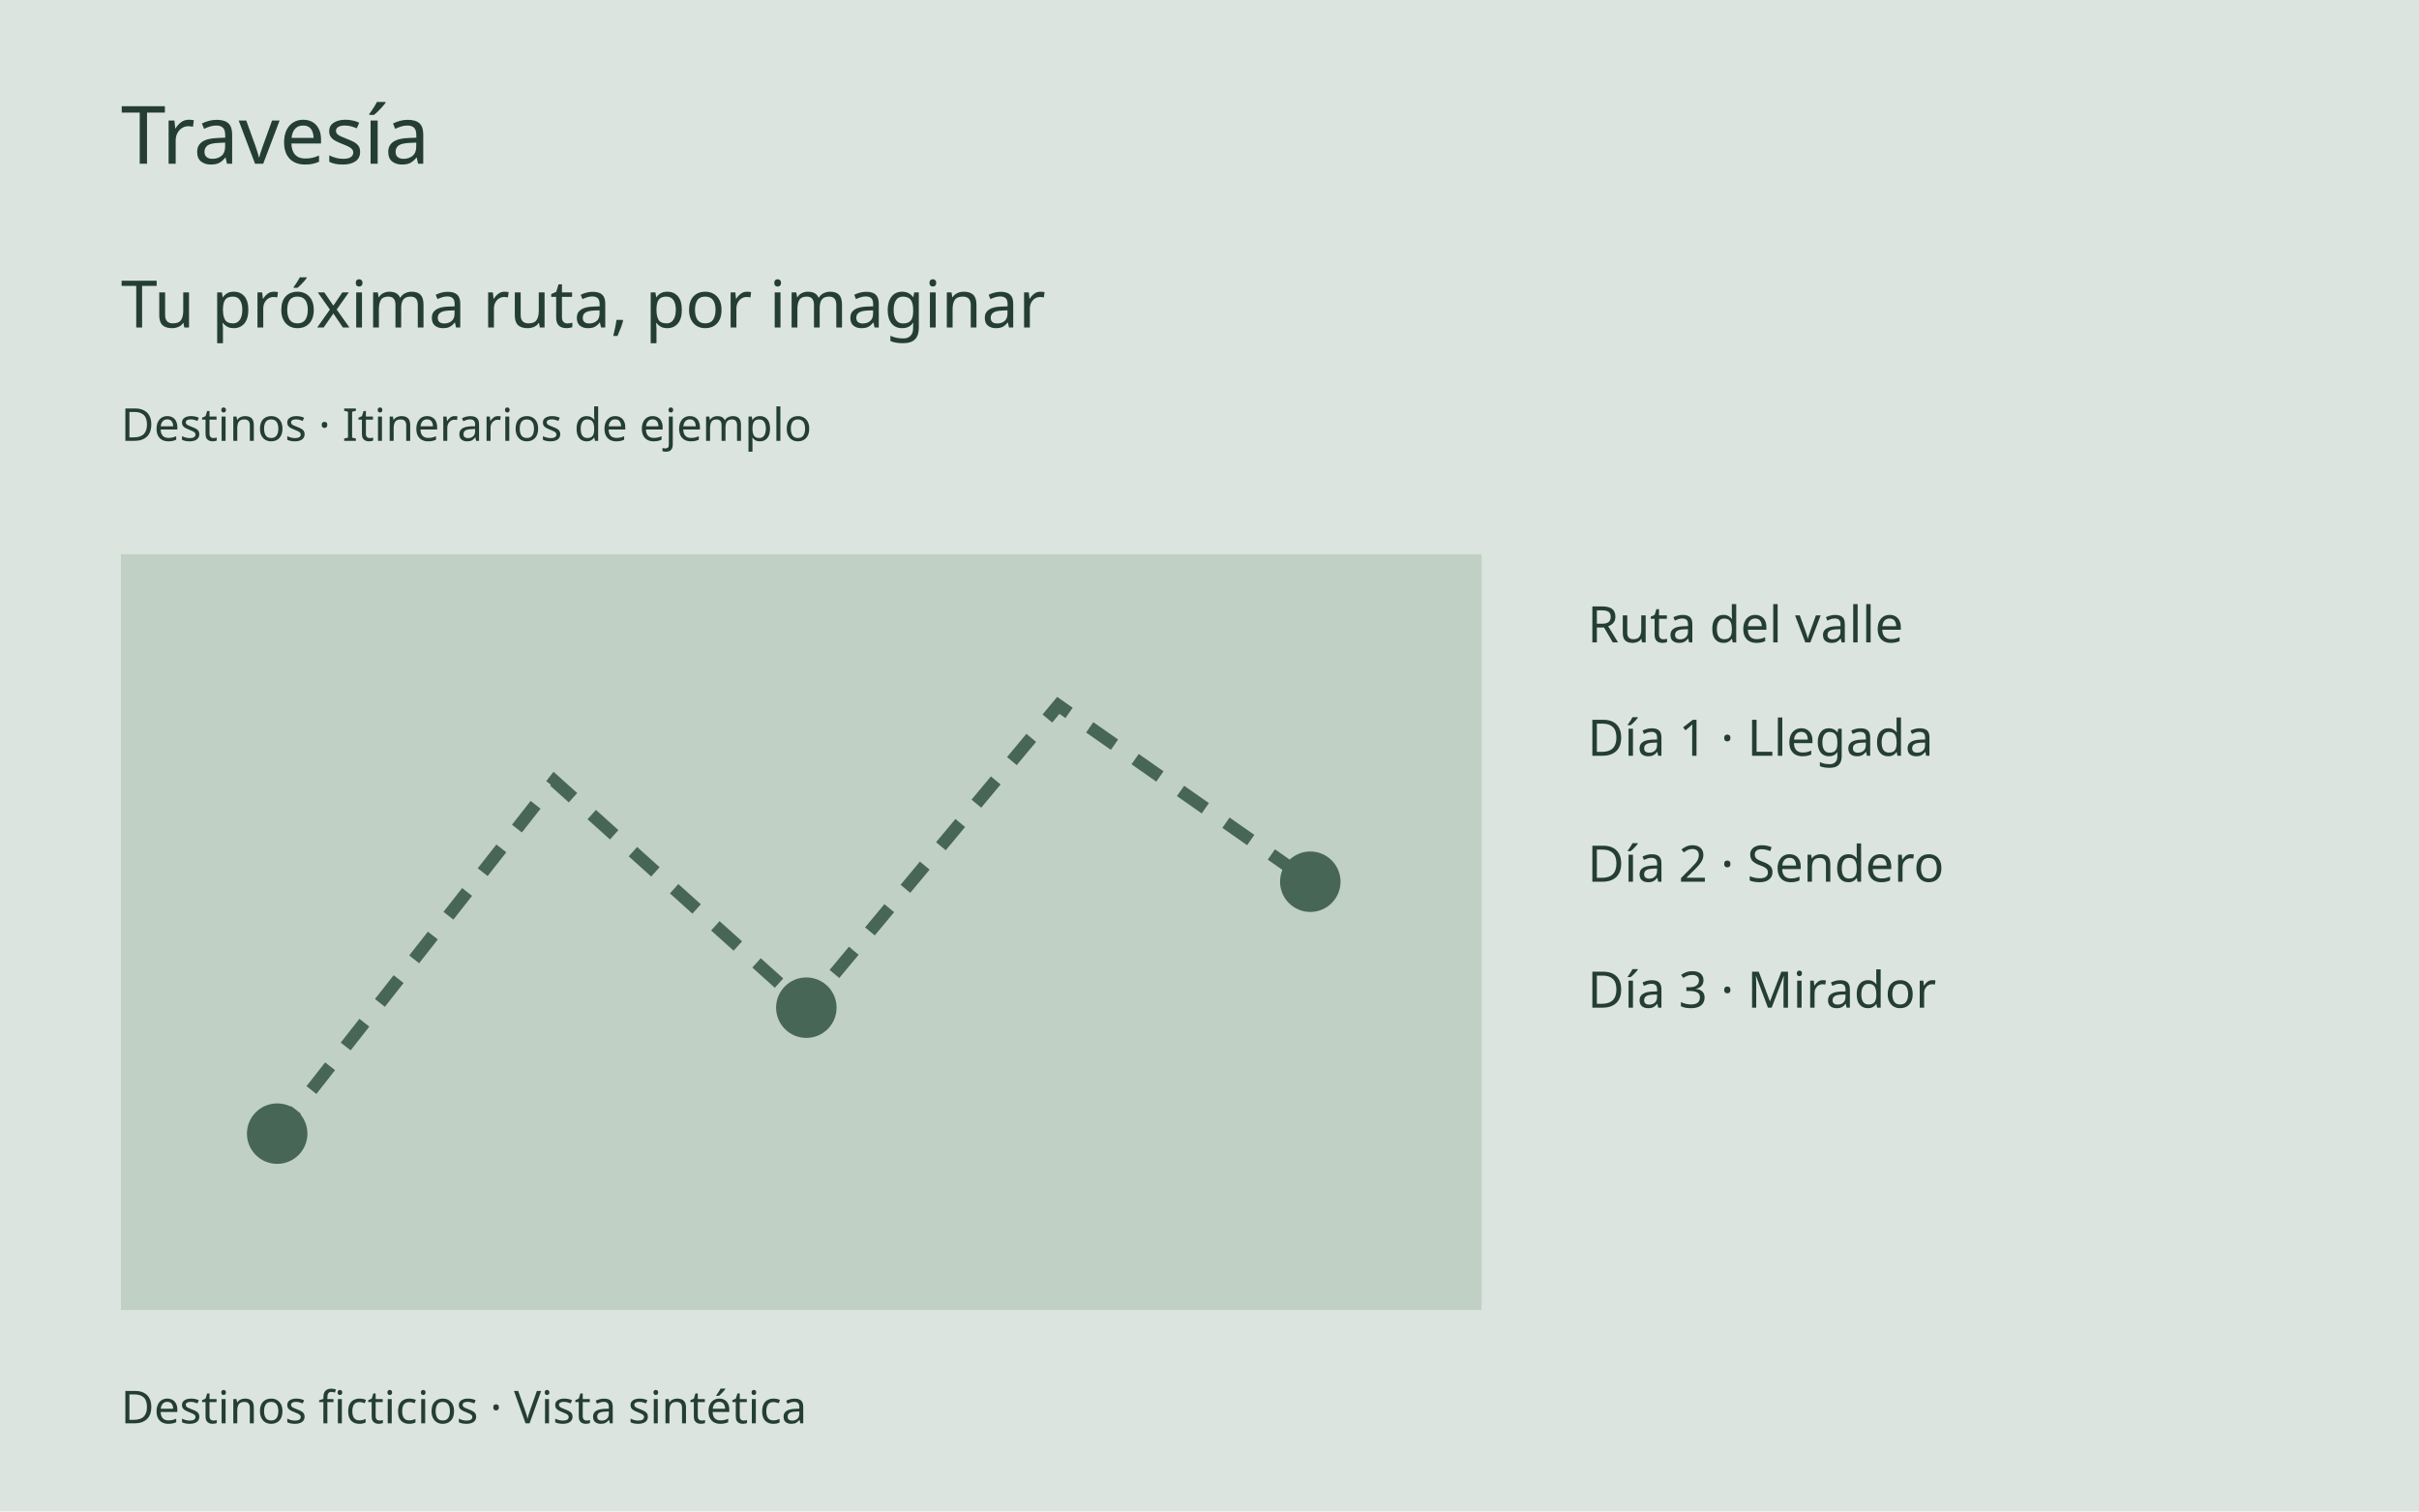
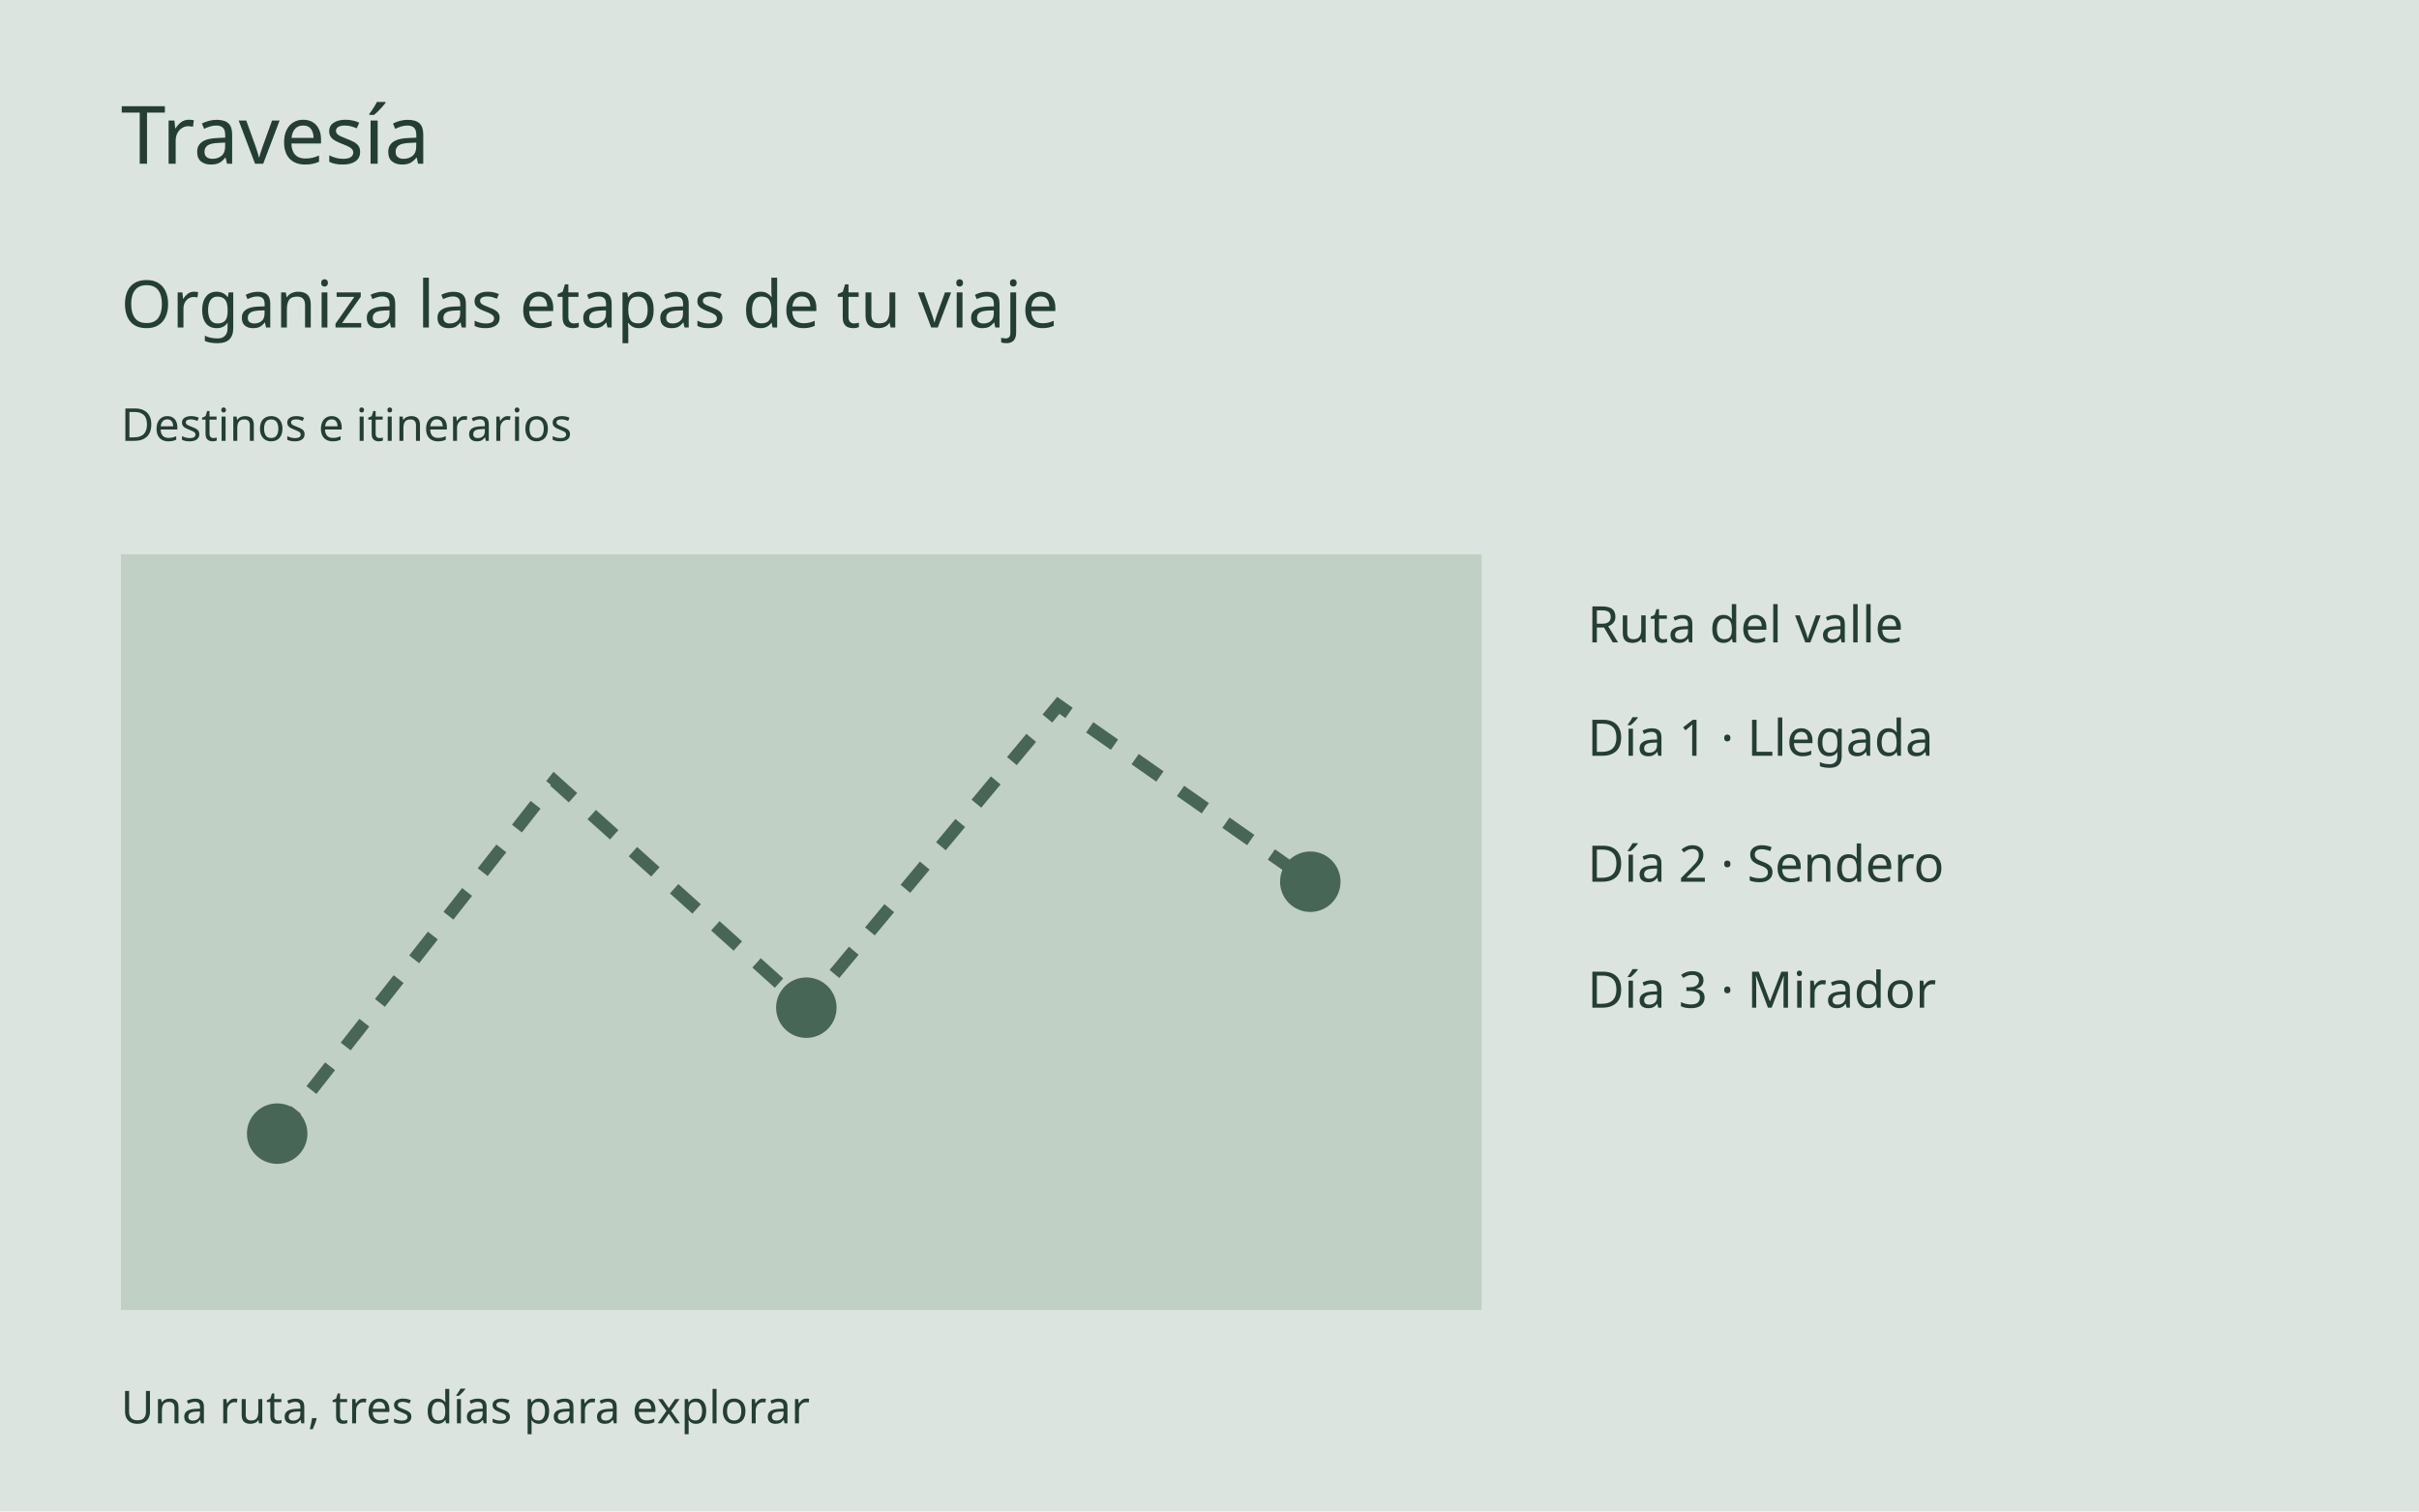
<svg xmlns="http://www.w3.org/2000/svg" width="960" height="600" viewBox="0 0 960 600">
  <rect width="960" height="600" fill="#dce4df" />
  <g font-family="system-ui,sans-serif" fill="#243e35">
    <text x="48" y="65" font-size="32">Travesía</text>
-     <text x="48" y="130" font-size="26">Tu próxima ruta, por imaginar</text>
-     <text x="48" y="175" font-size="18">Destinos · Itinerarios de ejemplo</text>
+     <text x="48" y="130" font-size="26">Organiza las etapas de tu viaje</text>
+     <text x="48" y="175" font-size="18">Destinos e itinerarios</text>
    <rect x="48" y="220" width="540" height="300" fill="#c0d0c4" />
    <path d="M110 450L220 310l100 90 100-120 100 70" fill="none" stroke="#476656" stroke-width="5" stroke-dasharray="12 10" />
    <g fill="#476656">
      <circle cx="110" cy="450" r="12" />
      <circle cx="320" cy="400" r="12" />
      <circle cx="520" cy="350" r="12" />
    </g>
    <g font-size="20">
      <text x="630" y="255">Ruta del valle</text>
      <text x="630" y="300">Día 1 · Llegada</text>
      <text x="630" y="350">Día 2 · Sendero</text>
      <text x="630" y="400">Día 3 · Mirador</text>
-       <text x="48" y="565" font-size="18">Destinos ficticios · Vista sintética</text>
+       <text x="48" y="565" font-size="18">Una ruta, tres días para explorar</text>
    </g>
  </g>
</svg>
